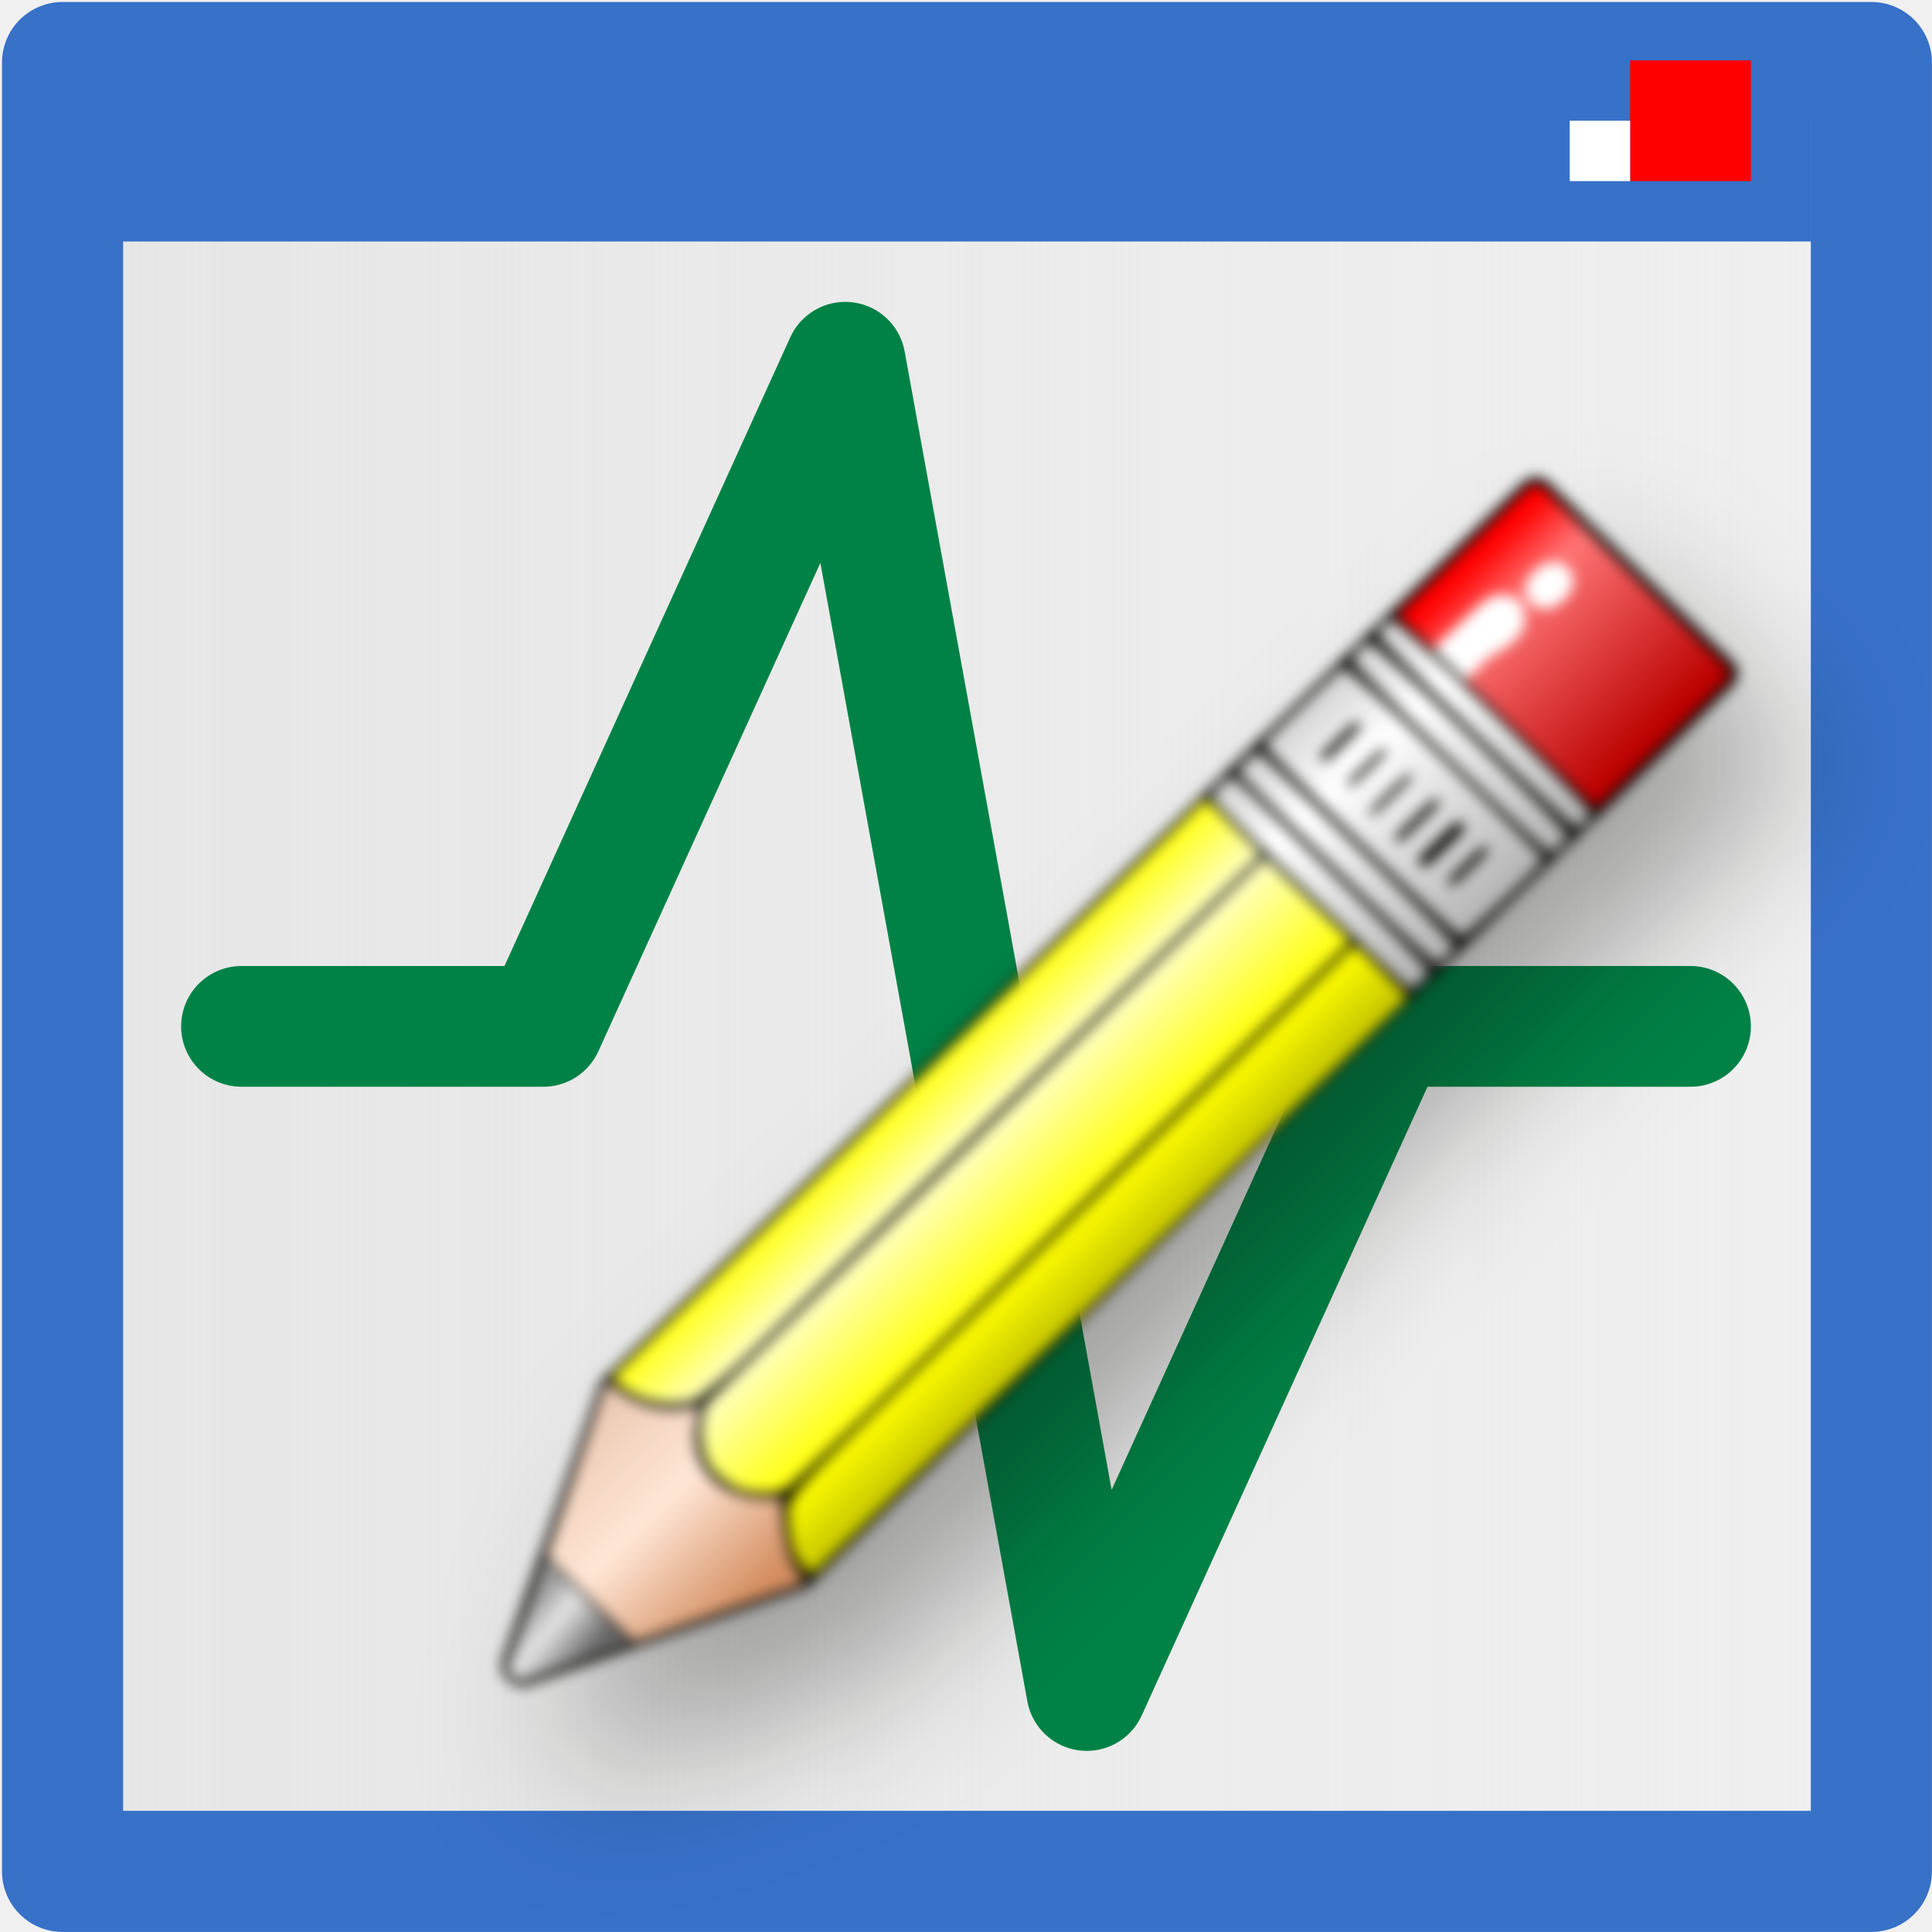
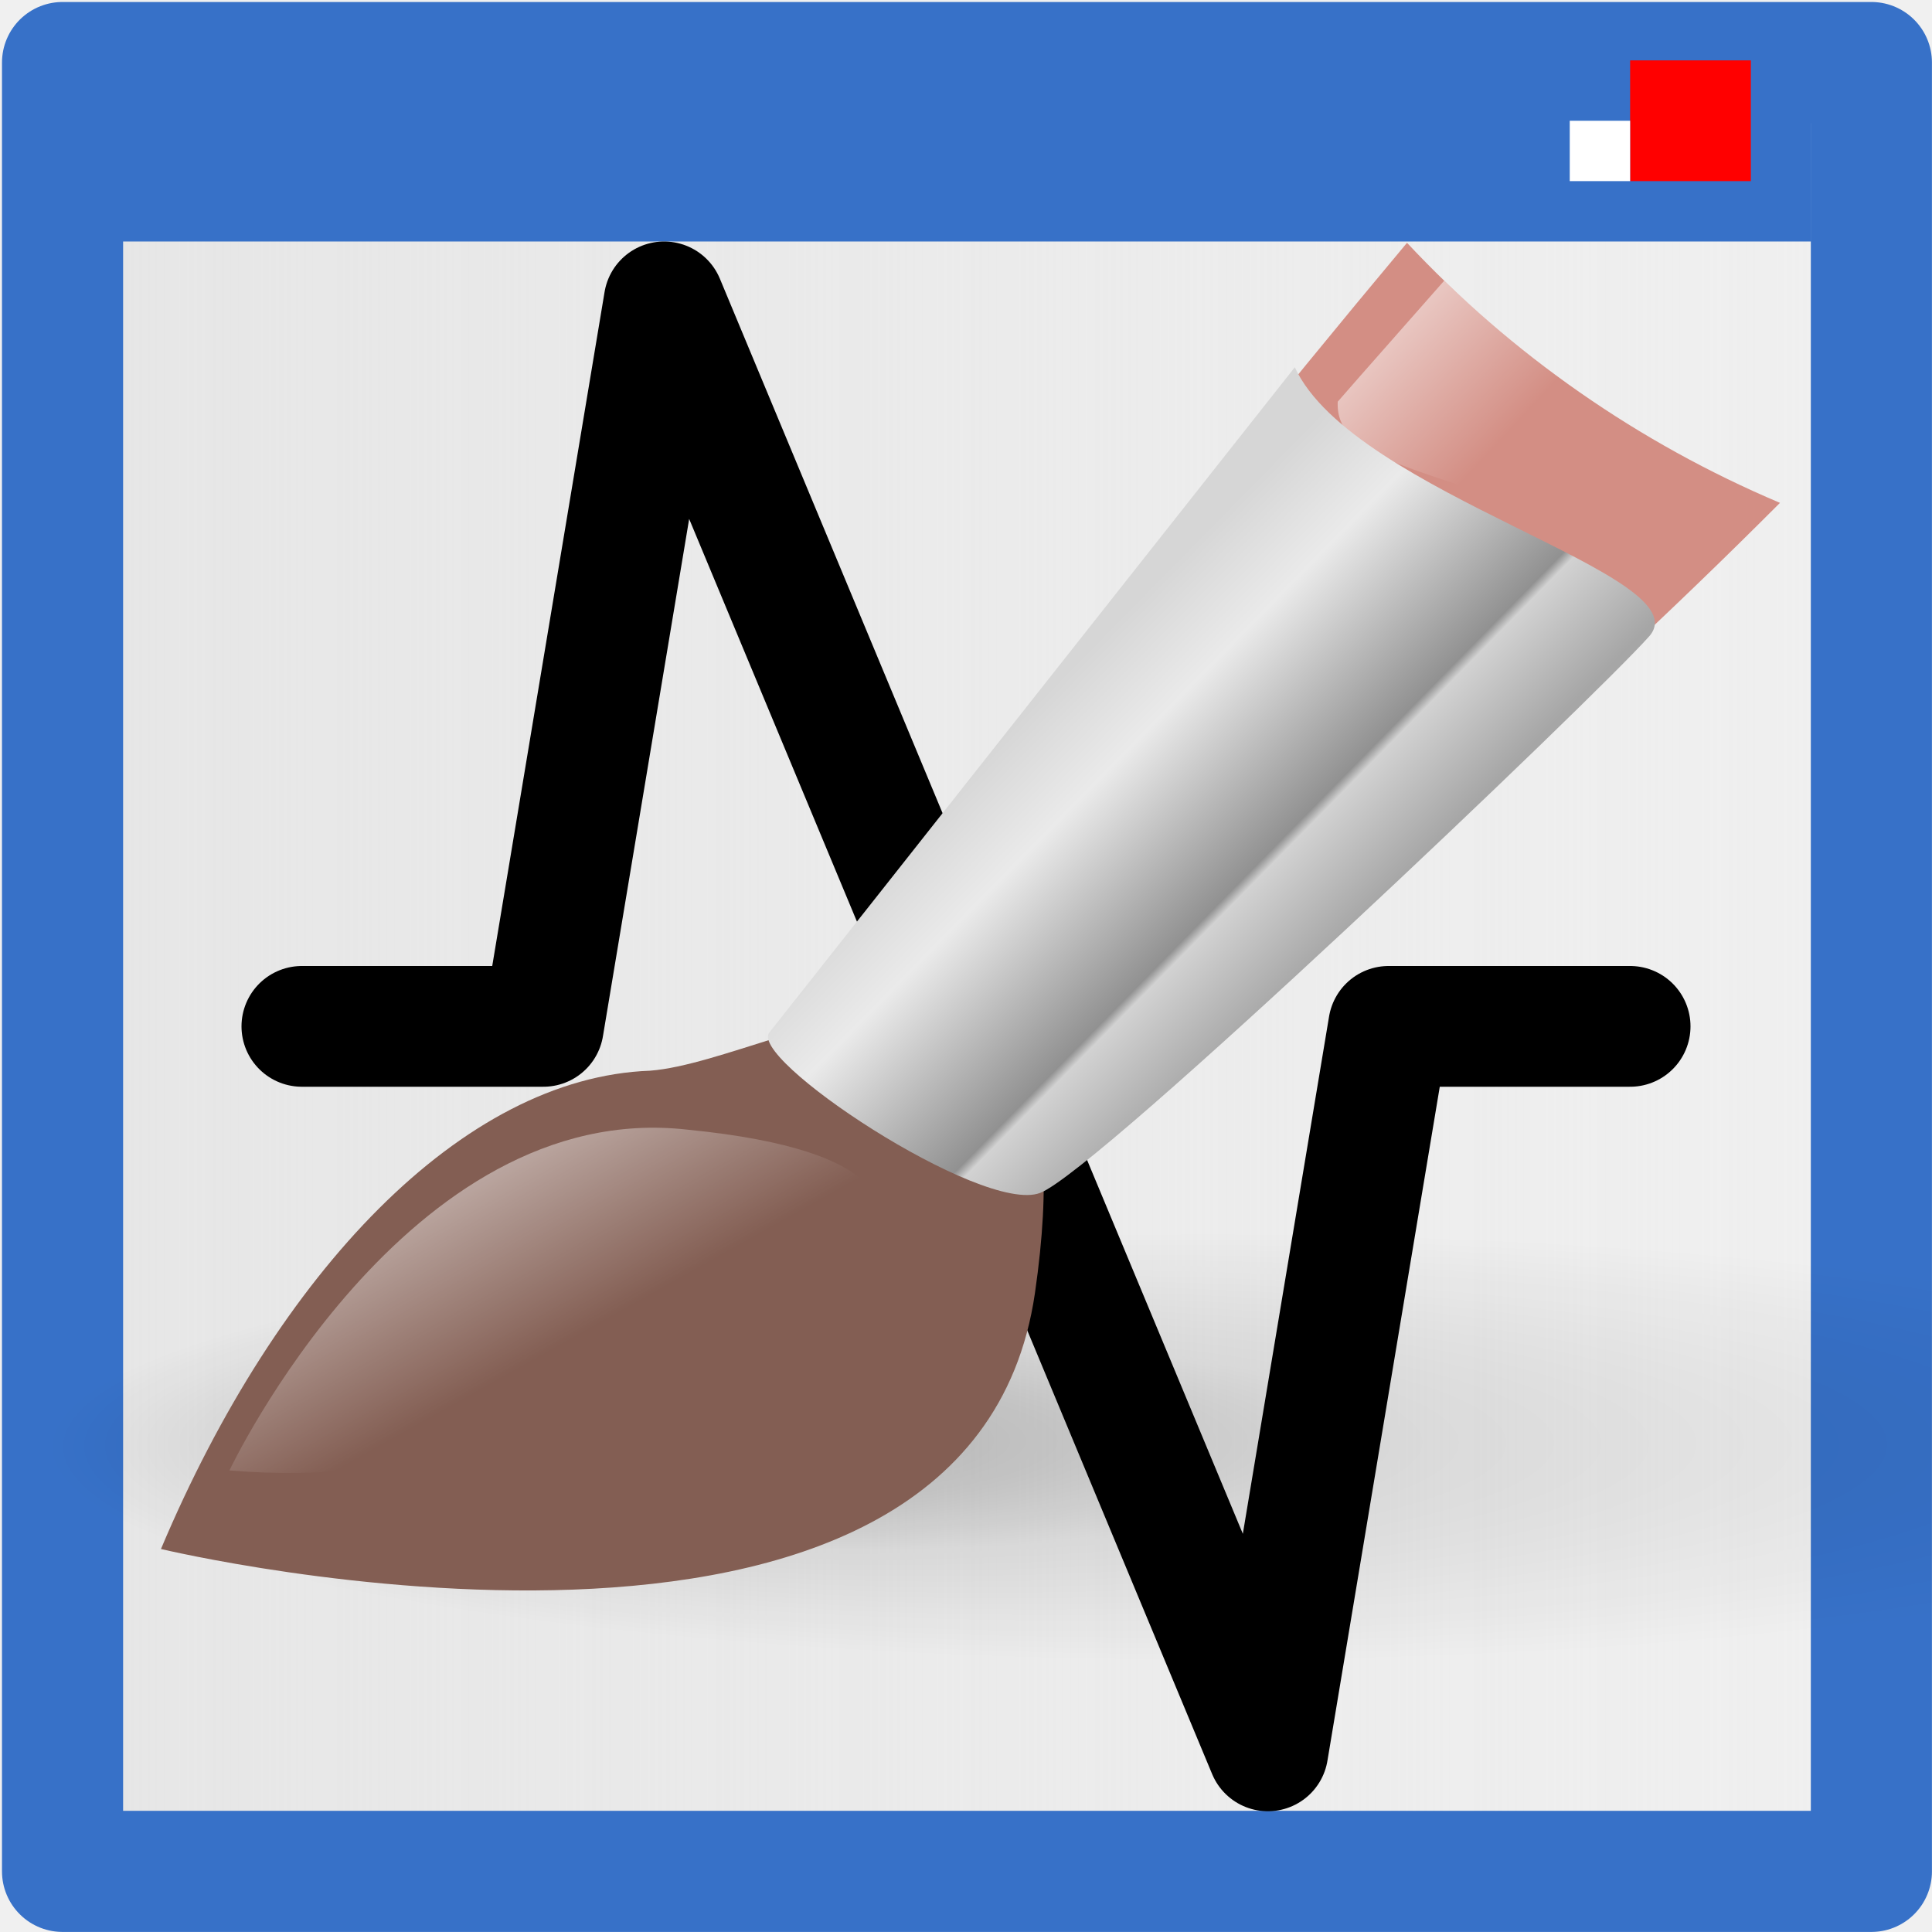
<svg xmlns="http://www.w3.org/2000/svg" xmlns:xlink="http://www.w3.org/1999/xlink" width="16" height="16" viewBox="0 0 16 16" id="svg4225" version="1.1">
  <defs id="defs4227">
    <linearGradient xlink:href="#linearGradient4748" id="linearGradient4750" x1="16.999" y1="1042.862" x2="32.001" y2="1042.862" gradientUnits="userSpaceOnUse" gradientTransform="matrix(1.04608,0,0,1.046474,-17.62065,-46.95781)" />
    <linearGradient id="linearGradient4748">
      <stop style="stop-color:#e6e6e6;stop-opacity:1;" offset="0" id="stop4744" />
      <stop style="stop-color:#e6e6e6;stop-opacity:0;" offset="1" id="stop4746" />
    </linearGradient>
-     <filter style="color-interpolation-filters:sRGB" id="filter963" x="-0.012" width="1.024" y="-0.012" height="1.024">
-       <feGaussianBlur stdDeviation="0.127" id="feGaussianBlur965" />
-     </filter>
-     <filter style="color-interpolation-filters:sRGB" id="filter3587" x="-0.144" width="1.288" y="-0.144" height="1.288">
-       <feGaussianBlur stdDeviation="6.839" id="feGaussianBlur3589" />
-     </filter>
-     <linearGradient xlink:href="#linearGradient4751" id="linearGradient3126" gradientUnits="userSpaceOnUse" gradientTransform="translate(-67.56159,-67.74382)" x1="624" y1="248" x2="768" y2="248" />
    <linearGradient id="linearGradient4751">
      <stop style="stop-color:#cccccc;stop-opacity:1" offset="0" id="stop4753" />
      <stop id="stop4755" offset="0.307" style="stop-color:#ffffff;stop-opacity:1" />
      <stop style="stop-color:#b3b3b3;stop-opacity:1" offset="1" id="stop4757" />
    </linearGradient>
-     <linearGradient xlink:href="#linearGradient5135" id="linearGradient3128" gradientUnits="userSpaceOnUse" gradientTransform="translate(255.8505,-116.3277)" x1="300.949" y1="548.128" x2="356.949" y2="548.128" />
-     <linearGradient id="linearGradient5135">
-       <stop style="stop-color:#ffff00;stop-opacity:1" offset="0" id="stop5137" />
-       <stop style="stop-color:#ffffff;stop-opacity:1" offset="1" id="stop5139" />
-     </linearGradient>
-     <linearGradient xlink:href="#linearGradient5143" id="linearGradient3130" gradientUnits="userSpaceOnUse" x1="324.949" y1="556.128" x2="404.949" y2="556.128" />
-     <linearGradient id="linearGradient5143">
-       <stop style="stop-color:#ffffff;stop-opacity:1" offset="0" id="stop5145" />
-       <stop style="stop-color:#ffff00;stop-opacity:1" offset="1" id="stop5147" />
-     </linearGradient>
-     <linearGradient xlink:href="#linearGradient5151" id="linearGradient3132" gradientUnits="userSpaceOnUse" x1="404.949" y1="580.128" x2="436.949" y2="580.128" />
-     <linearGradient id="linearGradient5151">
-       <stop style="stop-color:#ffff00;stop-opacity:1" offset="0" id="stop5153" />
-       <stop style="stop-color:#c9c900;stop-opacity:1" offset="1" id="stop5155" />
-     </linearGradient>
-     <linearGradient xlink:href="#linearGradient3216" id="linearGradient3134" gradientUnits="userSpaceOnUse" spreadMethod="pad" x1="428.949" y1="816.384" x2="300.949" y2="816.384" />
    <linearGradient id="linearGradient3216">
      <stop id="stop3218" offset="0" style="stop-color:#d38d5f;stop-opacity:1" />
      <stop style="stop-color:#ffe6d5;stop-opacity:1" offset="0.5" id="stop3226" />
      <stop id="stop3220" offset="1" style="stop-color:#e9c6af;stop-opacity:1" />
    </linearGradient>
-     <linearGradient xlink:href="#linearGradient4806" id="linearGradient3136" gradientUnits="userSpaceOnUse" gradientTransform="translate(-16)" x1="630" y1="772" x2="668" y2="768" />
    <linearGradient id="linearGradient4806">
      <stop style="stop-color:#999999;stop-opacity:1" offset="0" id="stop4808" />
      <stop id="stop4814" offset="0.388" style="stop-color:#e6e6e6;stop-opacity:1" />
      <stop style="stop-color:#666666;stop-opacity:1" offset="1" id="stop4810" />
    </linearGradient>
-     <linearGradient xlink:href="#linearGradient5159" id="linearGradient3138" gradientUnits="userSpaceOnUse" gradientTransform="matrix(0.9857143,0,0,0.9795918,9.112857,2.285714)" x1="568" y1="64" x2="696" y2="64" />
    <linearGradient id="linearGradient5159">
      <stop style="stop-color:#ff0000;stop-opacity:1" offset="0" id="stop5161" />
      <stop id="stop5167" offset="0.227" style="stop-color:#ff7575;stop-opacity:1" />
      <stop style="stop-color:#bb0000;stop-opacity:1" offset="1" id="stop5163" />
    </linearGradient>
+     <radialGradient id="radialGradient1502-6-6" fx="33.845" fy="37.343" cx="41.876" cy="37.866" r="12.563" gradientUnits="userSpaceOnUse" gradientTransform="matrix(1.100918,0,0,0.2026322,-16.58034,53.05334)">
+       <stop id="stop1919-4-6" stop-opacity=".316" offset="0" />
+       <stop id="stop1920-2-8" stop-opacity=".079" offset=".5" />
+       <stop id="stop1921-7-1" stop-opacity="0" offset="1" />
+     </radialGradient>
+     <linearGradient id="linearGradient2121-4-4-6" y2="4.93" xlink:href="#linearGradient1513" y1="3.307" x2="15.501" x1="13.739" gradientTransform="matrix(1.495915,0,0,1.475952,16.46906,34.28986)" gradientUnits="userSpaceOnUse" />
+     <linearGradient id="linearGradient1513">
+       <stop id="stop1514" stop-color="#fff" offset="0" />
+       <stop id="stop1515" stop-color="#fff" stop-opacity="0" offset="1" />
+     </linearGradient>
+     <linearGradient id="linearGradient2316-0-7-3" y2="13.066" y1="11.002" x2="10.516" x1="8.269" gradientTransform="matrix(1.53816,0,0,1.435416,16.46906,34.28986)" gradientUnits="userSpaceOnUse">
+       <stop id="stop2318-6-0-8" stop-color="#d6d6d6" offset="0" />
+       <stop id="stop2322-2-9-2" stop-color="#eaeaea" offset=".258" />
+       <stop id="stop2320-4-5-7" stop-color="#919191" offset=".706" />
+       <stop id="stop2321-5-1-5" stop-color="#d2d2d2" offset=".733" />
+       <stop id="stop2319-8-0-1" stop-color="#a6a6a6" offset="1" />
+     </linearGradient>
+     <linearGradient id="linearGradient2222-0-2-2" y2="22.967" xlink:href="#linearGradient1513" y1="20.491" x2="2.873" x1="0.274" gradientTransform="matrix(2.035311,0,0,1.084797,16.46906,34.28986)" gradientUnits="userSpaceOnUse" />
  </defs>
  <g id="layer1" transform="translate(0,-1036.362)">
    <rect style="opacity:1;fill:url(#linearGradient4750);fill-opacity:1;stroke:#3771c8;stroke-width:1.003;stroke-linecap:round;stroke-linejoin:round;stroke-miterlimit:4;stroke-dasharray:none;stroke-dashoffset:0;stroke-opacity:1;paint-order:normal" id="rect842" width="14.98" height="14.98" x="0.518" y="1036.88" />
    <rect y="1037.362" x="1" height="1" width="14" id="rect836" style="opacity:1;fill:#3771c8;fill-opacity:1;stroke:none;stroke-width:0.483;stroke-linecap:round;stroke-linejoin:round;stroke-miterlimit:4;stroke-dasharray:none;stroke-dashoffset:0;stroke-opacity:1;paint-order:normal" />
    <rect style="opacity:1;fill:#ff0000;fill-opacity:1;stroke:none;stroke-width:0.5;stroke-linecap:round;stroke-linejoin:round;stroke-miterlimit:4;stroke-dasharray:none;stroke-dashoffset:0;stroke-opacity:1;paint-order:normal" id="rect856" width="1" height="1" x="13.5" y="1036.862" />
    <rect style="opacity:1;fill:#ffffff;fill-opacity:1;fill-rule:evenodd;stroke:none;stroke-width:0.5;stroke-linecap:round;stroke-linejoin:round;stroke-miterlimit:4;stroke-dasharray:none;stroke-dashoffset:0;stroke-opacity:1;paint-order:normal" id="rect843" width="0.5" height="0.5" x="13" y="1037.362" />
-     <path style="fill:none;stroke:#008246;stroke-width:1;stroke-linecap:round;stroke-linejoin:round;stroke-miterlimit:4;stroke-dasharray:none;stroke-opacity:1" d="m 2,1044.862 h 2.5 l 2.5,-5.5 2,11 2.5,-5.5 H 14" id="path4584" />
-     <g id="g2550" transform="matrix(0.42771,0,0,0.4170434,-4.783516,1034.636)" style="stroke-width:0.484;filter:url(#filter963)">
-       <path transform="matrix(0.2103418,0,0,0.2103418,-5.310254,-3.009635)" id="path2710" d="M 130.185,199.121 139.253,172.747 224,88 c 0.792,-0.792 1.848,-0.792 2.508,-0.132 l 16.897,16.897 c 0.792,0.792 0.66,1.716 -0.125,2.501 l -84.942,84.942 -25.772,9.235 c -1.354,0.462 -2.813,-1.062 -2.379,-2.323 z" style="opacity:0.33;fill:#070704;stroke-width:0.484;filter:url(#filter3587)" />
-       <g id="g3784" transform="matrix(0.02776615,0.02776615,-0.02776615,0.02776615,26.5229,-7.401328)" style="stroke-width:0.484">
-         <g id="g5215" transform="translate(77,104.4416)" style="stroke-width:0.484">
-           <rect y="112.256" x="560.438" height="132" width="140" id="rect4741" style="fill:url(#linearGradient3126);fill-opacity:1;stroke:#999999;stroke-width:0.968;stroke-linecap:round;stroke-linejoin:round;stroke-miterlimit:4;stroke-dasharray:none;stroke-opacity:1" />
-           <path style="fill:#070704;stroke-width:0.484" d="M 623.551,798.24 558,664 V 22 c 0,-6 4,-10 9,-10 h 128 c 6,0 9,4 9,9.948 V 665.427 l -62.639,132.599 c -3.379,6.876 -14.678,6.63 -17.81,0.215 z M 700,241 c 1.557,-1.557 1.557,-10.443 0,-12 -0.908,-0.908 -19.88,-1.629 -68.402,-1.629 -48.522,0 -68.189,-0.28 -69.098,0.629 -0.66,0.66 -1.5,3.195 -1.5,6 0,2.805 0.34,7.34 1,8 0.908,0.908 21.076,0.371 69.598,0.371 48.522,0 67.494,-0.463 68.402,-1.371 z m 0,-18 c 1.557,-1.557 1.557,-10.443 0,-12 -0.908,-0.908 -19.88,-1.629 -68.402,-1.629 -48.522,0 -68.644,0.175 -69.098,0.629 -0.454,0.454 -1,3.195 -1,6 0,2.805 0.358,8 1,8 0.642,0 20.576,0.371 69.098,0.371 48.522,0 67.494,-0.463 68.402,-1.371 z m -1,-18 c 1.707,-1.707 2.707,-54.293 1,-56 -0.908,-0.908 -19.478,-1 -68,-1 -48.522,0 -69.092,1.092 -70,2 -0.87,0.87 -1,10.811 -1,29 0,18.189 0.13,25.13 1,26 1.734,1.734 135.266,1.734 137,0 z m -76.236,-12.295 c -0.367,-0.367 -0.667,-6.892 -0.667,-14.5 0,-11.63 0.239,-13.833 1.5,-13.833 1.264,0 1.5,2.278 1.5,14.5 0,13.251 -0.421,15.746 -2.333,13.833 z m 17.333,-13.833 c 0,-13.833 0.092,-14.5 2,-14.5 1.908,0 2,0.667 2,14.5 0,13.833 -0.092,14.5 -2,14.5 -1.908,0 -2,-0.667 -2,-14.5 z m 16,0 c 0,-14.5 0,-14.5 3,-14.5 3,0 3,0 3,14.5 0,14.5 0,14.5 -3,14.5 -3,0 -3,0 -3,-14.5 z m -71,-1.5 c 0,-12.333 0.103,-13 2,-13 1.897,0 2,0.667 2,13 0,12.333 -0.103,13 -2,13 -1.897,0 -2,-0.667 -2,-13 z m 19,0 c 0,-10.889 0.244,-13 1.5,-13 1.256,0 1.5,2.111 1.5,13 0,10.889 -0.244,13 -1.5,13 -1.256,0 -1.5,-2.111 -1.5,-13 z m 70,0 c 0,-12.333 0.103,-13 2,-13 1.897,0 2,0.667 2,13 0,12.333 -0.103,13 -2,13 -1.897,0 -2,-0.667 -2,-13 z M 700,144 c 1.557,-1.557 1.557,-10.443 0,-12 -0.908,-0.908 -19.88,-1.629 -68.402,-1.629 -48.522,0 -68.689,0.72 -69.598,1.629 -0.66,0.66 -1,2.195 -1,5 0,2.805 0.34,6.34 1,7 1.734,1.734 136.266,1.734 138,0 z m 0,-18 c 1.554,-1.554 1.554,-8.446 0,-10 -0.908,-0.908 -19.88,-1.629 -68.402,-1.629 -48.522,0 -68.689,0.72 -69.598,1.629 -0.66,0.66 -1,2.745 -1,5 0,2.255 0.34,4.34 1,5 1.734,1.734 136.266,1.734 138,0 z" id="path2952" />
-           <path id="path3186" d="m 563.069,244.86 c -0.638,-9.5e-4 -1.251,0.252 -1.703,0.704 -0.451,0.451 -0.705,1.064 -0.704,1.703 v 204.688 204.688 c 0.003,0.685 0.298,1.336 0.812,1.79 0.513,0.454 1.196,0.667 1.876,0.585 l 5.25,-0.625 c 11.317,-1.34 23.625,-9.89 28.656,-20 0.615,-1.237 1.016,-2.906 1.281,-7.219 0.265,-4.313 1.324,-11.296 1.462,-24.172 0.276,-25.753 -0.512,-74.338 -0.368,-166.546 l 0.312,-193.188 c 9.5e-4,-0.638 -0.252,-1.251 -0.704,-1.703 -0.451,-0.451 -1.064,-0.705 -1.703,-0.704 h -17.219 z" style="fill:url(#linearGradient3128);fill-opacity:1;fill-rule:evenodd;stroke:none;stroke-width:0.484" />
-           <path id="path3184" d="m 345.562,361.562 c -0.54,-0.003 -1.058,0.21 -1.439,0.592 -0.382,0.382 -0.595,0.9 -0.592,1.439 L 343.812,557.781 344.094,752 c 0.007,0.39 0.126,0.77 0.344,1.094 l 2.688,4.094 c 4.118,6.328 8.763,10.652 15,13.75 4.688,2.329 7.203,2.761 13.156,2.344 8.833,-0.619 14.187,-3.132 20.844,-9.75 3.958,-3.935 5.799,-6.732 6.375,-10.219 0.109,-0.662 0.071,-0.876 0.094,-1.688 0.023,-0.811 0.041,-1.951 0.062,-3.375 0.043,-2.848 0.086,-6.897 0.125,-12.031 0.078,-10.269 0.409,-24.765 0.468,-42.591 0.118,-35.651 -0.065,-84.356 -0.062,-137.347 l 0.031,-192.688 c 0.003,-0.54 -0.21,-1.058 -0.592,-1.439 -0.382,-0.382 -0.9,-0.595 -1.439,-0.592 h -27.812 -27.812 z" style="fill:url(#linearGradient3130);fill-opacity:1;fill-rule:evenodd;stroke:none;stroke-width:0.484" transform="translate(258.7508,-116.6281)" />
-           <path id="path3182" d="m 406.938,360.531 c -1.566,0.165 -2.754,1.488 -2.75,3.062 V 556.562 c 0,106.56 -0.469,155.499 0.262,179.065 0.365,11.783 1.178,17.289 2.332,20.81 0.577,1.76 1.482,3.124 2.375,4.031 0.893,0.907 1.555,1.368 2.219,2.062 4.594,4.804 11.563,9.725 16.969,11.688 1.18,0.428 2.442,0.778 3.625,1 1.183,0.222 2.239,0.549 3.481,0.409 0.371,-0.042 2.201,0.498 3,-0.5 0.799,-0.998 1.817,-1.955 2,-3 0.366,-2.09 -0.166,-6.136 0,-12.5 0.332,-12.728 -0.034,-37.895 0.269,-87.409 0.337,-55.011 0.67,-146.972 0.75,-204.344 L 441.625,363.594 c -0.006,-1.689 -1.373,-3.057 -3.062,-3.062 H 422.906 407.25 c -0.104,-0.005 -0.208,-0.005 -0.312,0 z" style="fill:url(#linearGradient3132);fill-opacity:1;fill-rule:evenodd;stroke:none;stroke-width:0.484" transform="translate(260.5507,-115.6279)" />
-           <path id="path3196" d="m 340.949,756.128 c -6,11 -17.75,20.5 -37,22 -2.5,0 -2,2 -1,4 0,0 39.5,79.5 39.5,79.5 0,0 61.5,0 61.5,0 0,0 37,-78.5 37,-78.5 1,-2 -0.461,-2.769 -3,-3 -11,-1 -22.897,-10.523 -32,-19 -1.5,-1.5 -1,-2 -3,-1 -2,1 -12,16 -30,16 -18,0 -26,-14.5 -29,-19 -1.161,-1.741 -2.323,-2.242 -3,-1 z" style="fill:url(#linearGradient3134);fill-opacity:1;fill-rule:evenodd;stroke:none;stroke-width:0.484" transform="translate(259.0505,-116.1281)" />
-           <path id="path2958" d="M 602.138,746.712 627,798 c 1.515,3.125 9.488,3.178 11,0 l 24.23,-50.909 z" style="fill:url(#linearGradient3136);fill-opacity:1;stroke-width:0.484" />
-           <path d="m 568,16 c -4,0 -6,3 -6,6 0,0 0,90 0,90 h 138 c 0,0 0,-90 0,-90 0,-3 -2,-6 -5,-6 0,0 -127,0 -127,0 z" style="fill:url(#linearGradient3138);fill-opacity:1;stroke-width:0.484" id="path4779" />
-           <path id="path4798" d="m 586.5,112 c -0.267,-0.269 -0.069,-21.364 0.298,-29.992 0.364,-8.562 0.76,-9.871 3.902,-12.883 1.98,-1.899 2.889,-2.621 3.988,-3.173 1.306,-0.655 2.243,-0.792 4.954,-0.727 3.552,0.085 4.036,0.332 7.535,3.835 2.331,2.334 3.089,3.227 3.619,4.264 0.594,1.162 0.65,1.601 0.715,5.622 0.095,5.8 -0.224,8.481 -1.355,11.407 -1.201,3.108 -1.296,4.208 -1.207,14.047 L 609,112 c 0,0 -22.5,0 -22.5,0 z" style="fill:#ffffff;fill-opacity:1;stroke:none;stroke-width:0.484" />
-           <path id="path4796" d="m 601.937,61.075 c -1.009,-0.116 -1.824,-0.384 -2.553,-0.841 -0.942,-0.59 -3.244,-3.184 -4.168,-4.695 -0.875,-1.431 -1.118,-2.536 -1.243,-5.655 -0.136,-3.378 0.187,-6.041 0.911,-7.519 0.838,-1.712 3.797,-4.993 5.037,-5.586 1.022,-0.489 1.821,-0.598 4.375,-0.595 3.504,0.003 4.246,0.275 6.169,2.257 1.409,1.452 2.621,3.051 3.089,4.074 0.662,1.447 0.783,2.396 0.783,6.119 -4e-5,3.829 -0.124,4.759 -0.835,6.246 -0.793,1.658 -3.463,4.753 -4.726,5.479 -0.32,0.184 -0.911,0.422 -1.312,0.528 -0.869,0.231 -4.171,0.343 -5.525,0.187 z" style="fill:#ffffff;fill-opacity:1;stroke:none;stroke-width:0.484" />
-         </g>
-       </g>
+     <path style="fill:none;stroke:#000000;stroke-width:1;stroke-linecap:round;stroke-linejoin:round;stroke-miterlimit:4;stroke-dasharray:none;stroke-opacity:1" d="m 2.5,1044.862 h 2 l 1,-6 5,12 1,-6 h 2" id="path4584" />
+     <g id="g6058" transform="matrix(0.7,0,0,0.7,-10.58643,1005.838)">
+       <path id="path1934-3" d="m 43.353,60.726 a 13.831,2.546 0 1 0 -27.662,0 13.831,2.546 0 1 0 27.662,0 z" style="fill:url(#radialGradient1502-6-6);fill-rule:evenodd;stroke-width:0.472pt" />
+       <path id="path2139-6" d="m 31.769,46.479 c -3.212,3.838 -6.188,7.744 -7.703,10.23 0,-10e-7 0.479,1.689 2.516,1 3.947,-2.871 7.082,-5.631 9.6,-8.154 a 12.949,12.75 0 0 1 -4.412,-3.076 z" style="fill:#d38e84;fill-opacity:1;fill-rule:evenodd;stroke-width:0.371" />
+       <path id="path2140-6" d="m 17.029,61.932 c 0,0 9.568,2.29 10.339,-3.03 0.771,-5.321 -2.959,-2.752 -4.553,-2.629 -2.221,0.08 -4.406,2.383 -5.787,5.658 z" style="fill:#835e53;fill-opacity:1;fill-rule:evenodd;stroke-width:0.371" />
+       <path id="path2230-7" d="m 32.21,46.926 c -0.426,0.486 -0.994,1.125 -1.26,1.432 -0.031,0.645 0.883,0.76 2.115,1.225 0.217,0.082 0.74,-0.275 1.441,-0.895 a 12.949,12.75 0 0 1 -2.297,-1.762 z" style="fill:url(#linearGradient2121-4-4-6);fill-rule:evenodd;stroke-width:0.186" />
+       <path id="path2141-5" d="m 24.235,55.809 6.207,-7.858 c 0.697,1.509 4.836,2.459 4.192,3.184 -0.643,0.725 -6.519,6.323 -7.205,6.584 -0.686,0.262 -3.523,-1.624 -3.194,-1.909 z" style="fill:url(#linearGradient2316-0-7-3);fill-rule:evenodd;stroke-width:0.371" />
+       <path id="path2247-8" d="m 17.838,61.002 c 0,0 2.089,-4.413 5.422,-4.031 2.519,0.248 2.232,1 2.232,1 0,0 -3.162,3.415 -7.654,3.031 z" style="fill:url(#linearGradient2222-0-2-2);fill-rule:evenodd;stroke-width:1.486pt" />
    </g>
  </g>
</svg>
